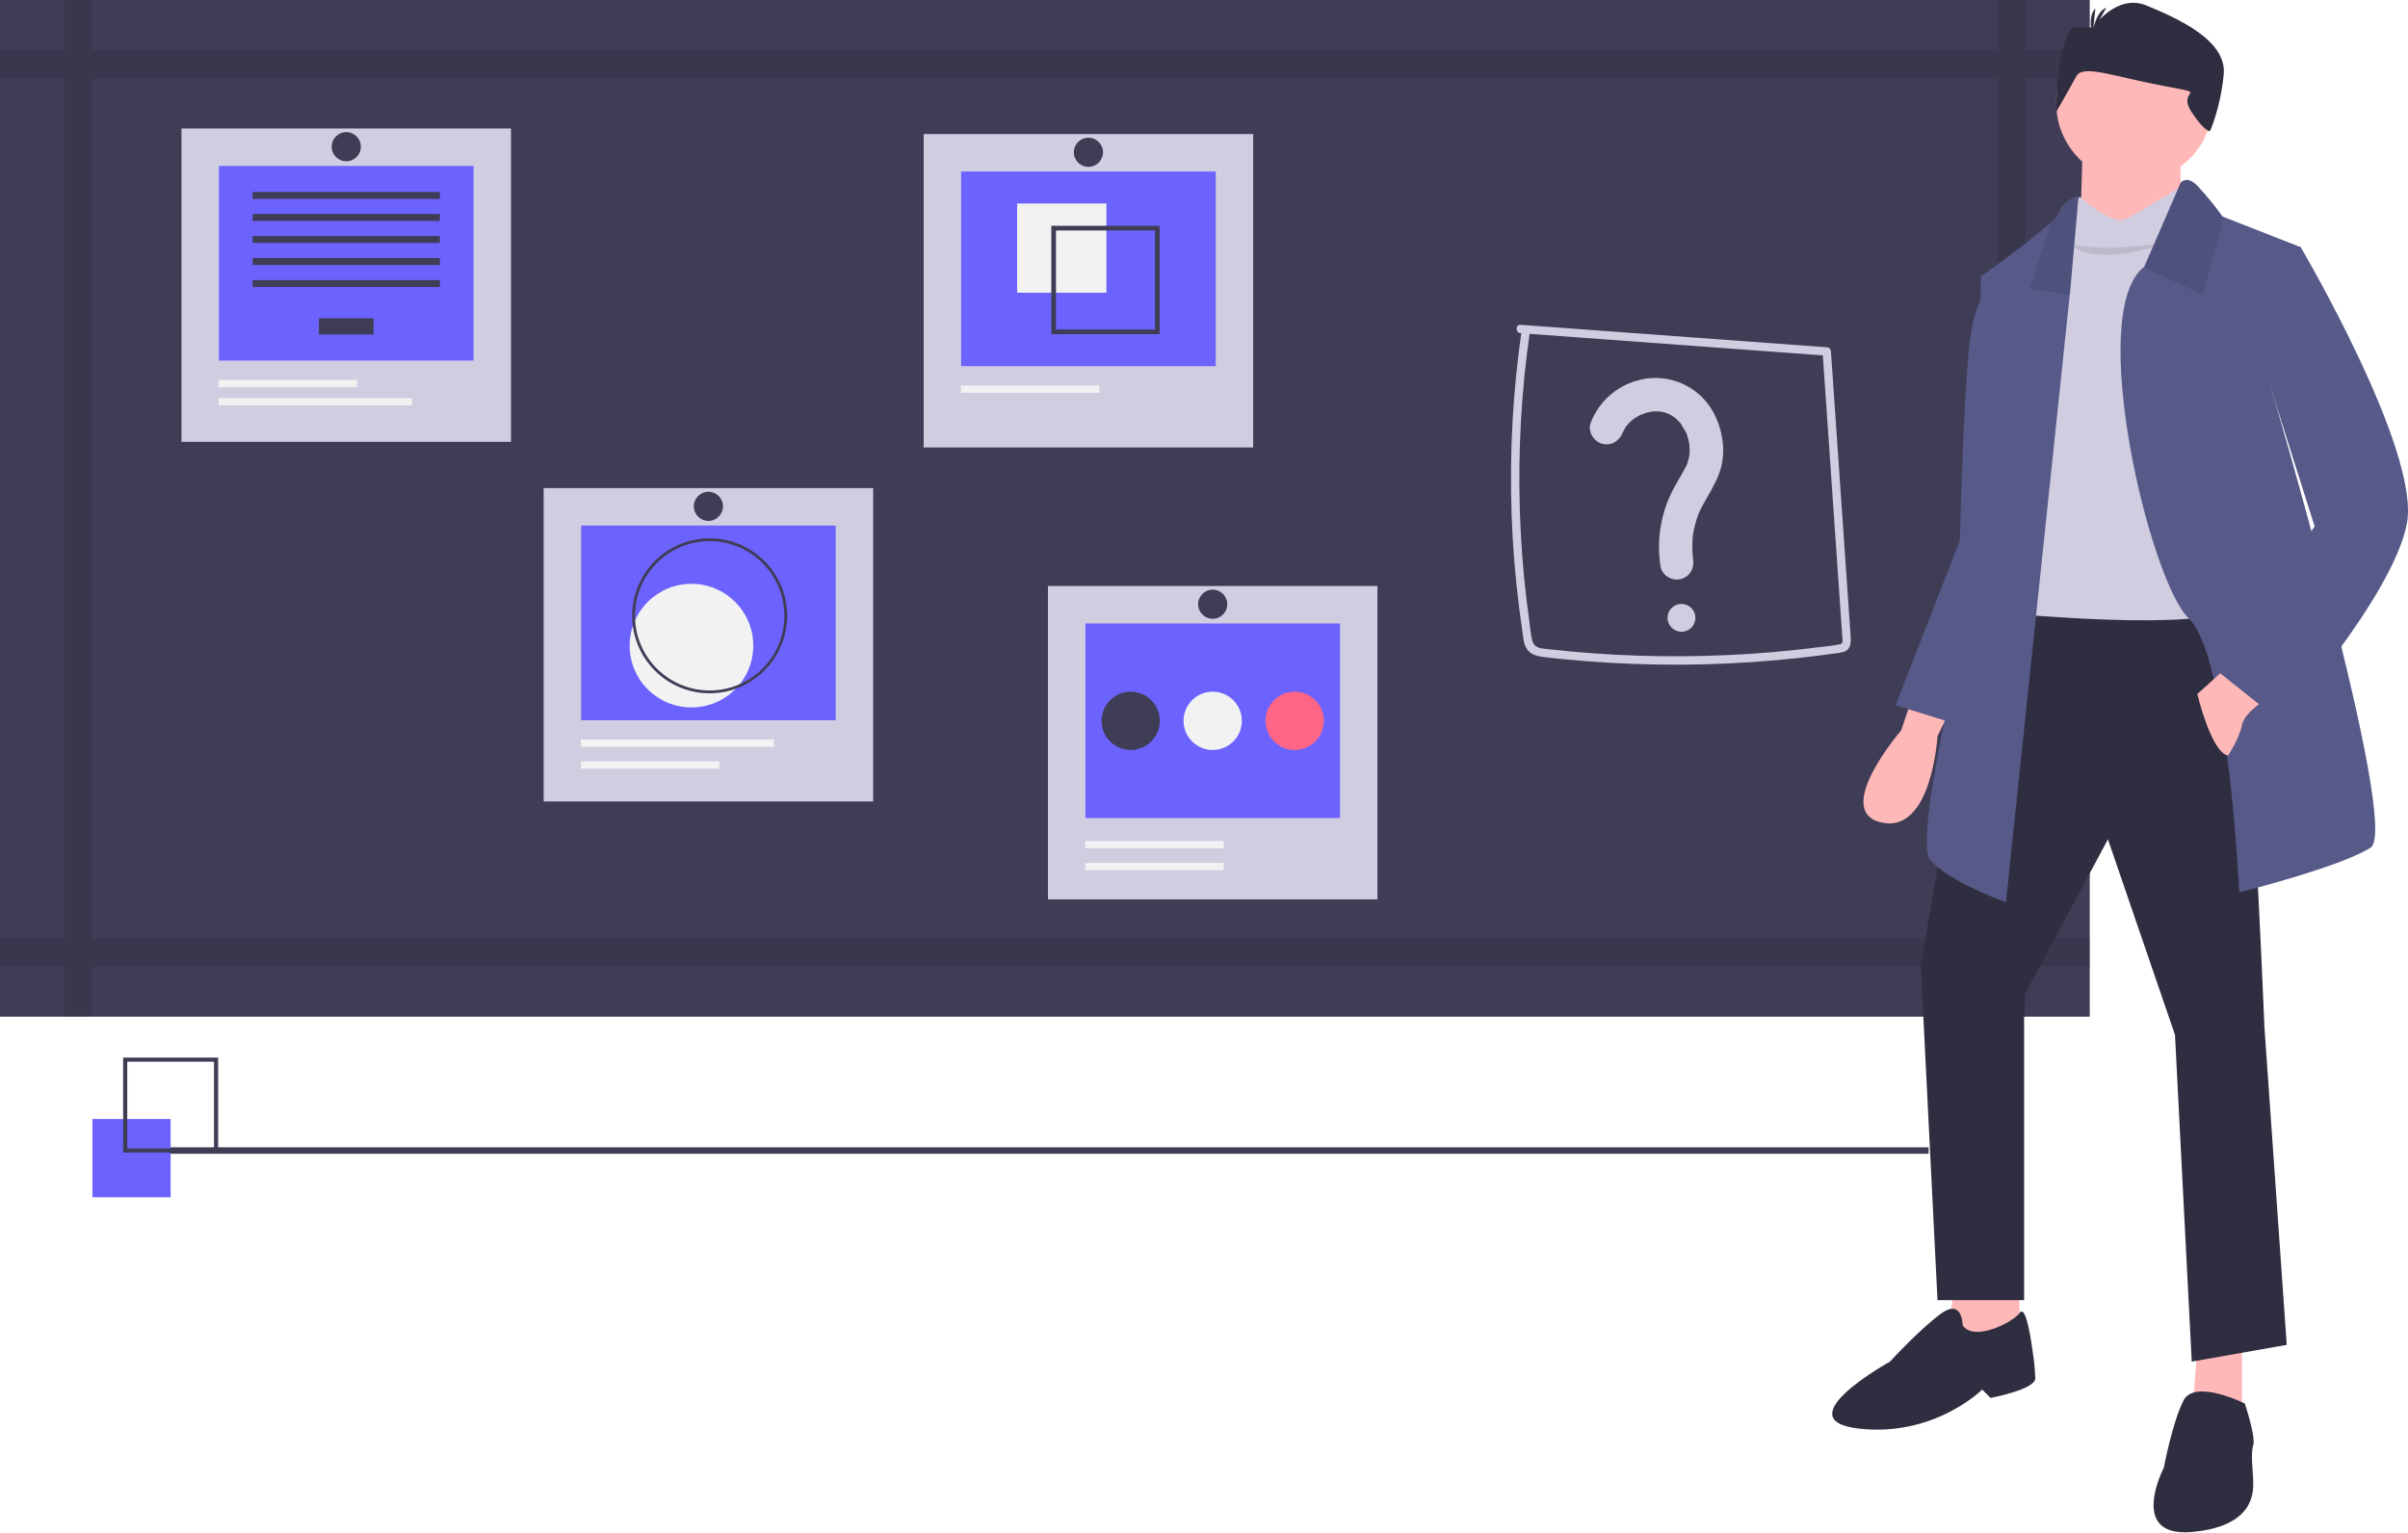
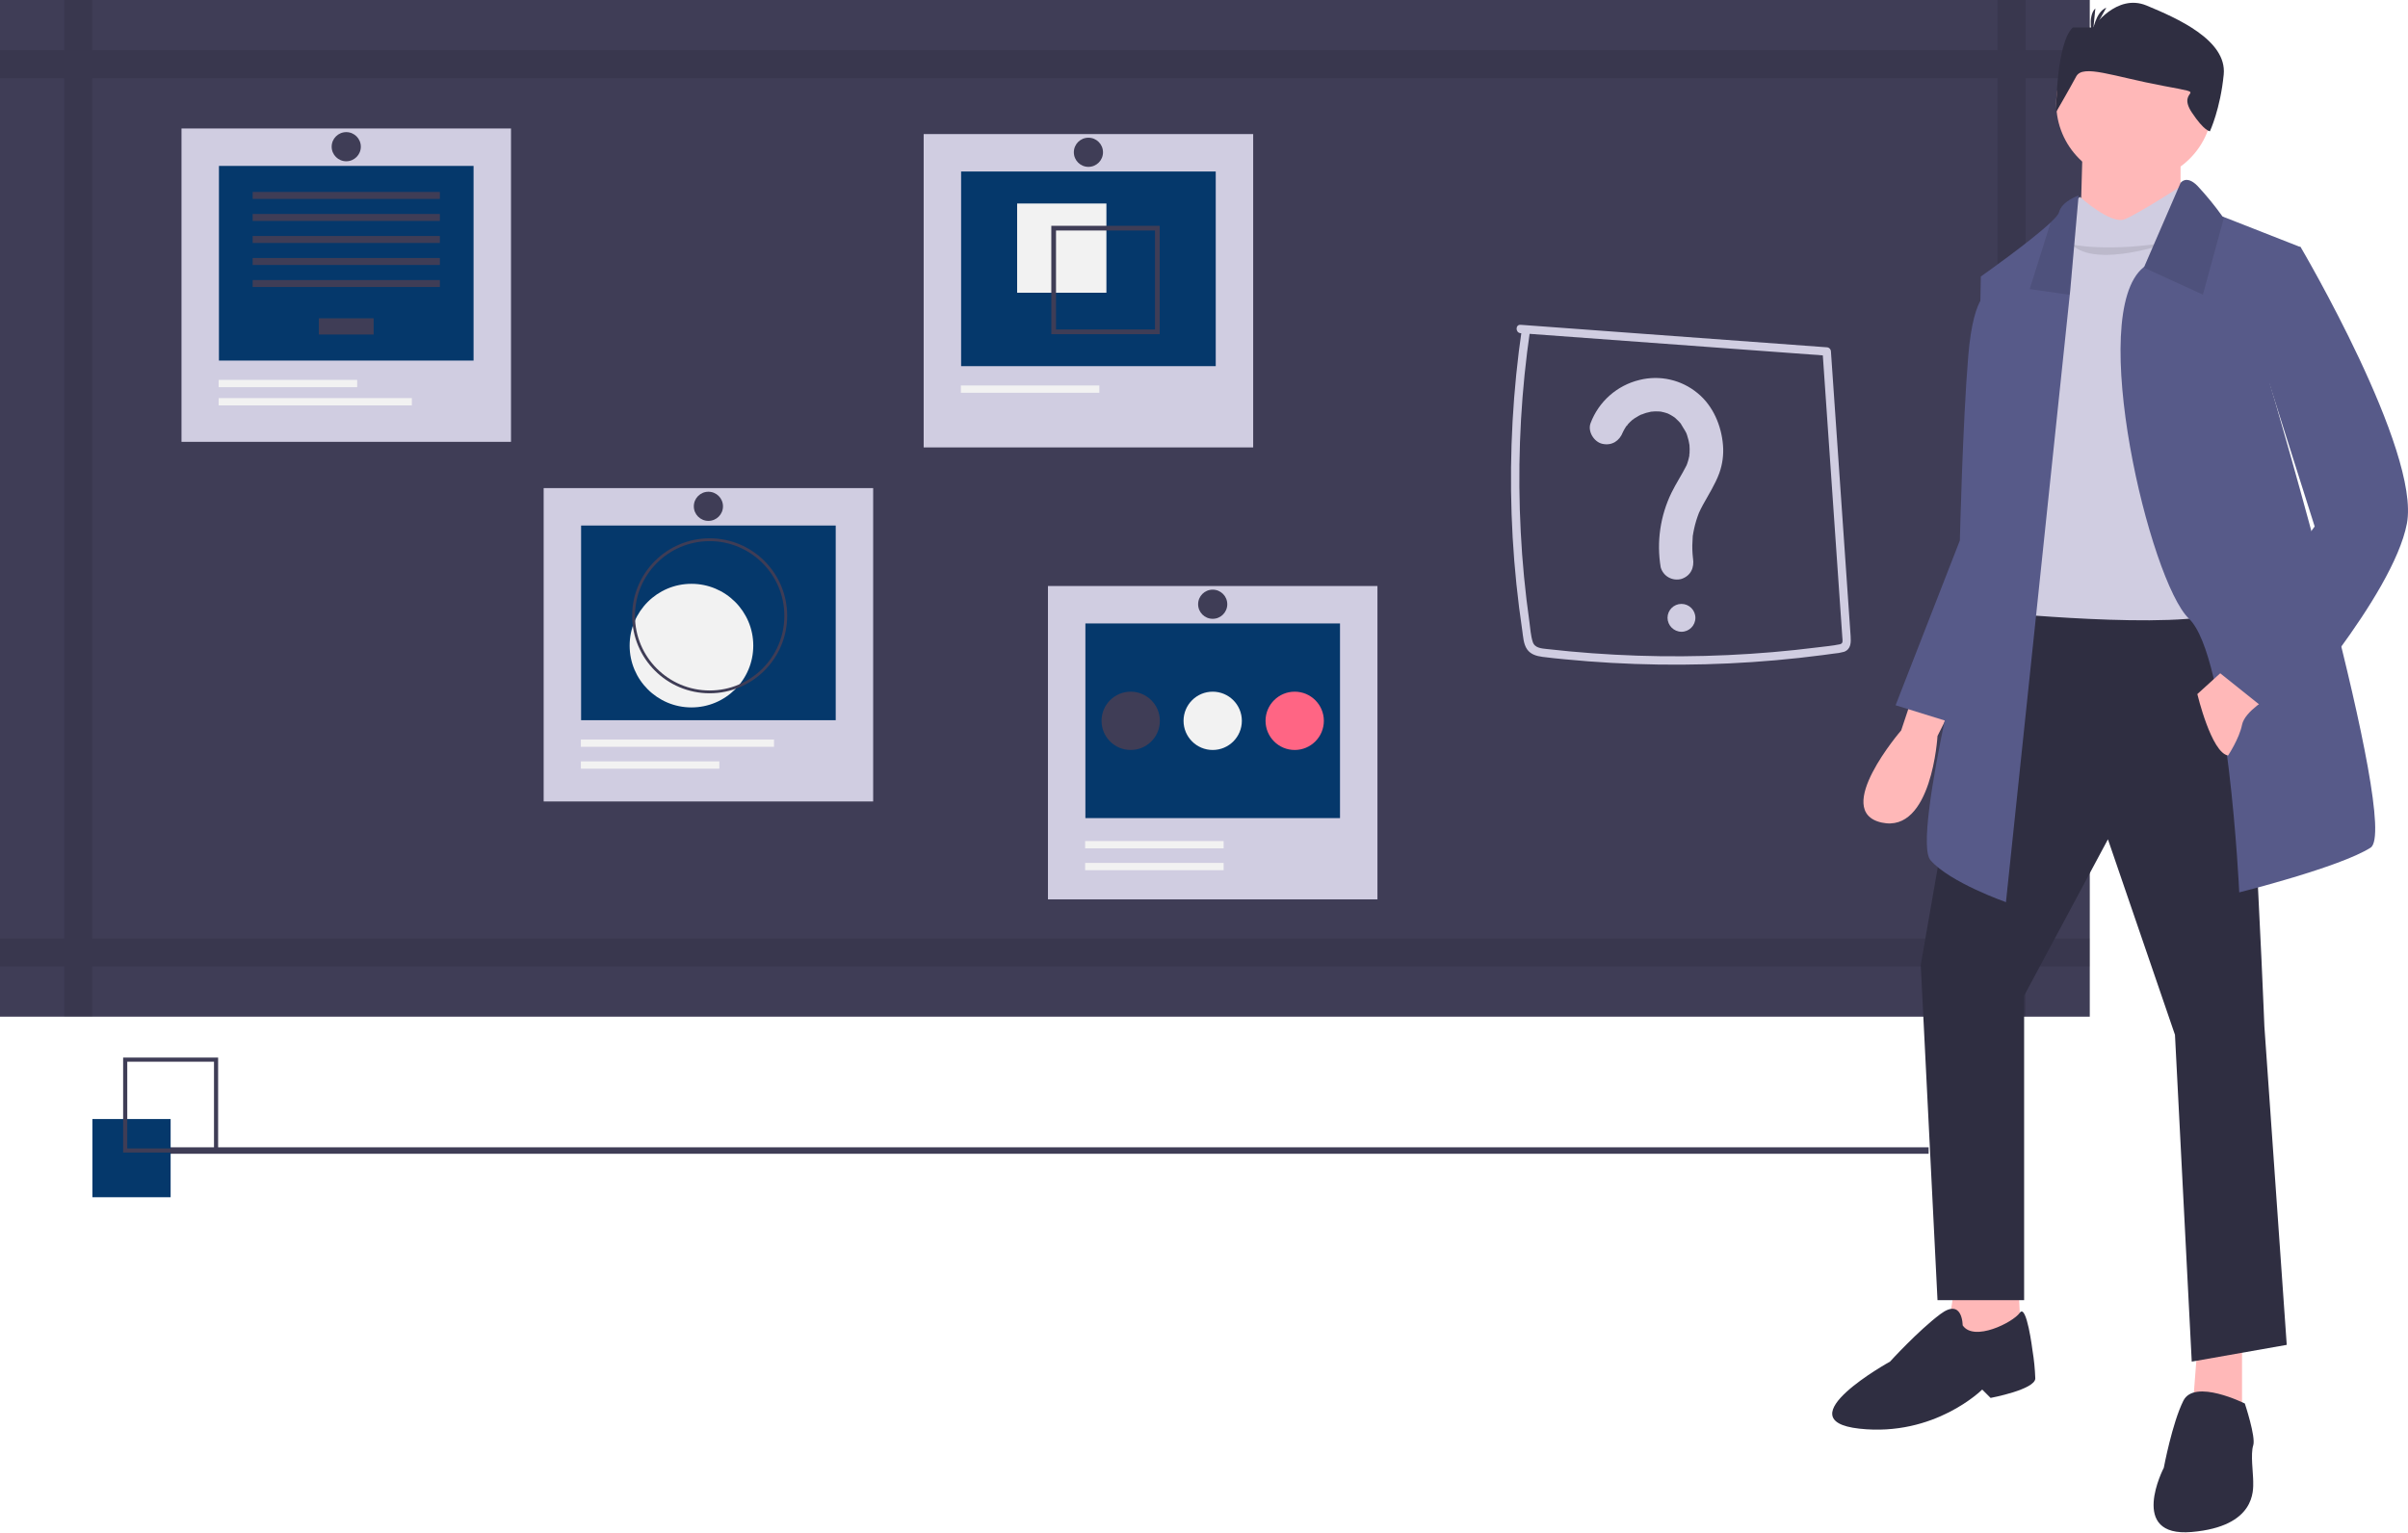
<svg xmlns="http://www.w3.org/2000/svg" id="fd86286a-adcb-4d81-b7ed-f4cd333bf213" data-name="Layer 1" width="1036.899" height="660" viewBox="0 0 1036.899 660">
  <rect x="45.029" y="494.17" width="785.452" height="2.785" fill="#3f3d56" />
  <rect width="899.868" height="437.904" fill="#3f3d56" />
  <path d="M981.419,153.685V141.655H953.749V120H941.718v21.655H121.251V120H109.22v21.655H81.551v12.03h27.67V524.219H81.551V536.249h27.67v21.655h12.03V536.249H941.718v21.655h12.03V536.249h27.67V524.219H953.749V153.685Zm-39.7,370.534H121.251V153.685H941.718Z" transform="translate(-81.55069 -120)" opacity="0.1" />
  <rect x="397.739" y="57.746" width="141.887" height="134.967" fill="#d0cde1" />
-   <rect x="413.862" y="73.869" width="109.64" height="83.842" fill="#6c63ff" />
+   <rect x="413.862" y="73.869" width="109.64" height="83.842" fill="#05386b" />
  <rect x="437.989" y="87.648" width="38.437" height="38.437" fill="#f2f2f2" />
  <path d="M534.253,217.259v46.674H580.927V217.259Zm44.649,44.649H536.278V219.284H578.903Z" transform="translate(-81.55069 -120)" fill="#3f3d56" />
  <rect x="413.754" y="166.033" width="59.637" height="3.139" fill="#f2f2f2" />
  <circle cx="468.682" cy="65.592" r="6.278" fill="#3f3d56" />
  <rect x="451.252" y="252.409" width="141.887" height="134.967" fill="#d0cde1" />
-   <rect x="467.375" y="268.532" width="109.64" height="83.842" fill="#6c63ff" />
+   <rect x="467.375" y="268.532" width="109.64" height="83.842" fill="#05386b" />
  <rect x="467.266" y="362.266" width="59.637" height="3.139" fill="#f2f2f2" />
  <rect x="467.266" y="371.682" width="59.637" height="3.139" fill="#f2f2f2" />
  <circle cx="486.884" cy="310.476" r="12.555" fill="#3f3d56" />
  <circle cx="522.195" cy="310.476" r="12.555" fill="#f2f2f2" />
  <circle cx="557.506" cy="310.476" r="12.555" fill="#ff6584" />
  <circle cx="522.195" cy="260.256" r="6.278" fill="#3f3d56" />
  <rect x="234.102" y="210.238" width="141.887" height="134.967" fill="#d0cde1" />
-   <rect x="250.225" y="226.362" width="109.64" height="83.842" fill="#6c63ff" />
+   <rect x="250.225" y="226.362" width="109.64" height="83.842" fill="#05386b" />
  <circle cx="297.745" cy="278.082" r="26.619" fill="#f2f2f2" />
  <path d="M387.141,418.614a33.374,33.374,0,1,1,33.374-33.374A33.412,33.412,0,0,1,387.141,418.614Zm0-65.534a32.16,32.16,0,1,0,32.16,32.16A32.197,32.197,0,0,0,387.141,353.079Z" transform="translate(-81.55069 -120)" fill="#3f3d56" />
  <rect x="250.117" y="327.943" width="59.637" height="3.139" fill="#f2f2f2" />
  <rect x="250.117" y="318.526" width="83.178" height="3.139" fill="#f2f2f2" />
  <circle cx="305.045" cy="218.085" r="6.278" fill="#3f3d56" />
  <rect x="78.153" y="55.339" width="141.887" height="134.967" fill="#d0cde1" />
-   <rect x="94.277" y="71.463" width="109.64" height="83.842" fill="#6c63ff" />
+   <rect x="94.277" y="71.463" width="109.64" height="83.842" fill="#05386b" />
  <rect x="137.303" y="137.099" width="23.587" height="6.99" fill="#3f3d56" />
  <rect x="108.788" y="82.68" width="80.617" height="2.996" fill="#3f3d56" />
  <rect x="108.788" y="92.165" width="80.617" height="2.996" fill="#3f3d56" />
  <rect x="108.788" y="101.651" width="80.617" height="2.996" fill="#3f3d56" />
  <rect x="108.788" y="111.137" width="80.617" height="2.996" fill="#3f3d56" />
  <rect x="108.788" y="120.623" width="80.617" height="2.996" fill="#3f3d56" />
  <rect x="94.168" y="163.627" width="59.637" height="3.139" fill="#f2f2f2" />
  <rect x="94.168" y="171.474" width="83.178" height="3.139" fill="#f2f2f2" />
  <circle cx="149.097" cy="63.186" r="6.278" fill="#3f3d56" />
  <path d="M736.341,263.51l102.758,7.55L868.159,273.195l-1.805-1.805,5.457,78.941,2.729,39.47c.11,1.595.223,3.189.331,4.784.089,1.326.454,2.604-1.116,2.931-3.123.651-6.375.922-9.539,1.321q-9.647,1.217-19.337,2.049a490.06,490.06,0,0,1-77.704.487q-9.697-.71-19.361-1.808c-2.396-.272-5.37-.374-6.245-3.061-.902-2.77-1.057-5.919-1.465-8.794q-2.725-19.208-3.714-38.614a443.034,443.034,0,0,1,2.73-77.258q.581-4.707,1.269-9.399c.331-2.272-3.146-3.253-3.48-.959a446.737,446.737,0,0,0-4.459,80.001q.699,20.072,3.214,40.026.636,5.04,1.381,10.065c.396,2.666.494,5.809,2.08,8.1,1.531,2.21,4.101,2.919,6.627,3.256,3.215.429,6.452.736,9.679,1.051a489.844,489.844,0,0,0,80.634,1.193q10.142-.687,20.25-1.794,4.979-.546,9.946-1.194,2.431-.317,4.86-.656a22.375,22.375,0,0,0,4.467-.778c3.041-1.096,3.04-4.029,2.851-6.763l-.703-10.167-1.406-20.333-5.664-81.931-.703-10.167a1.858,1.858,0,0,0-1.805-1.805l-102.758-7.55-29.06-2.135c-2.317-.17-2.306,3.44,0,3.609Z" transform="translate(-81.55069 -120)" fill="#d0cde1" />
  <path d="M780.378,306.118c.519-1.378-.786,1.59-.131.277.174-.349.337-.702.521-1.045a19.938,19.938,0,0,1,1.22-1.982c.443-.634,1.116-.879-.194.224a9.443,9.443,0,0,0,.76-.881,22.193,22.193,0,0,1,1.952-1.892c.495-.425,1.431-.786-.244.154.331-.186.639-.464.955-.677q.974-.655,2.008-1.212.517-.279,1.047-.532c.6-.287,1.6-.385-.29.098.811-.208,1.596-.591,2.407-.822q1.034-.294,2.091-.494c.629-.119,1.772-.029-.378.02.384-.009.778-.083,1.162-.109a21.941,21.941,0,0,1,2.329-.035c.388.015.773.053,1.161.077,1.287.077-1.947-.357-0.0.014a19.652,19.652,0,0,1,2.259.57,8.6,8.6,0,0,0,1.105.388l-.998-.43q.367.16.728.334a20.086,20.086,0,0,1,2.08,1.163c.334.213.653.445.98.667,1.027.699-1.377-1.176.08.101q.741.65,1.422,1.365.409.429.795.879c.433.504.764,1.426-.139-.226.827,1.511,1.86,2.882,2.639,4.441.664,1.329-.605-1.651-.101-.252.136.377.282.75.411,1.13q.385,1.141.665,2.314c.187.783.278,1.583.45,2.366-.473-2.157-.127-.909-.081-.323q.064.8.077,1.602.016,1.001-.049,2.002c-.025.391-.113.806-.108,1.196-.027-2.025.147-1.016.021-.336a22.682,22.682,0,0,1-.56,2.334q-.172.577-.374,1.143-.18.503-.38.998.582-1.355.093-.258c-1.993,3.987-4.477,7.704-6.437,11.704a53.402,53.402,0,0,0-4.68,32.162,7.222,7.222,0,0,0,3.317,4.314,7.371,7.371,0,0,0,5.562.728c4.069-1.317,5.668-4.869,5.041-8.879-.221-1.413.116,1.26-.029-.163-.062-.61-.124-1.219-.167-1.831q-.129-1.834-.105-3.674.02-1.576.152-3.148a9.33,9.33,0,0,1,.19-1.829c-.001.004-.233,1.451-.075.618.065-.344.111-.692.173-1.036a44.594,44.594,0,0,1,1.792-6.854c.173-.496.363-.986.545-1.478.482-1.3-.501,1.044.081-.215.52-1.123,1.057-2.231,1.649-3.318,2.485-4.565,5.295-8.842,7.106-13.752a28.856,28.856,0,0,0,1.602-12.03c-.67-8.419-4.239-16.96-10.892-22.411a28.407,28.407,0,0,0-25.097-5.719A30.007,30.007,0,0,0,766.457,302.28c-1.333,3.54,1.479,8.068,5.041,8.879,4.106.935,7.452-1.251,8.879-5.041Z" transform="translate(-81.55069 -120)" fill="#d0cde1" />
  <path d="M805.596,392.116a6,6,0,1,0-6-6,6.068,6.068,0,0,0,6,6Z" transform="translate(-81.55069 -120)" fill="#d0cde1" />
-   <rect x="39.789" y="481.99" width="33.685" height="33.685" fill="#6c63ff" />
+   <rect x="39.789" y="481.99" width="33.685" height="33.685" fill="#05386b" />
  <path d="M175.477,616.426H134.574V575.523h40.903Zm-39.125-1.778h37.346V577.301H136.352Z" transform="translate(-81.55069 -120)" fill="#3f3d56" />
  <path d="M905.026,420.156l-4.812,14.436s-30.076,34.888-8.421,39.7,24.061-37.294,24.061-37.294l6.015-12.03Z" transform="translate(-81.55069 -120)" fill="#ffb8b8" />
  <path d="M938.711,245.717s-7.218-1.203-9.624,27.67-3.609,79.4-3.609,79.4L897.808,423.766l34.888,10.827,16.842-80.603Z" transform="translate(-81.55069 -120)" fill="#575a89" />
  <polygon points="841.521 555.199 837.912 578.057 870.394 578.057 869.191 555.199 841.521 555.199" fill="#ffb8b8" />
  <polygon points="946.185 580.463 943.778 611.742 965.433 614.148 965.433 578.057 946.185 580.463" fill="#ffb8b8" />
  <path d="M936.305,376.847,908.635,535.648l7.218,144.364h37.294V548.881l36.091-67.37L1018.111,565.723l7.218,140.755,40.903-7.218L1056.608,562.114s-7.218-182.861-14.436-185.267S936.305,376.847,936.305,376.847Z" transform="translate(-81.55069 -120)" fill="#2f2e41" />
  <path d="M926.681,690.839s0-12.03-9.624-4.812S895.402,706.478,895.402,706.478s-45.715,25.264-13.233,28.873,52.933-16.842,52.933-16.842l3.609,3.609s19.248-3.609,19.248-8.421a92.889,92.889,0,0,0-1.203-12.03s-2.53-20.406-5.476-16.218S931.493,698.057,926.681,690.839Z" transform="translate(-81.55069 -120)" fill="#2f2e41" />
  <path d="M1048.187,724.524s-21.655-10.827-26.467-1.203-8.421,28.873-8.421,28.873S997.659,782.269,1025.329,779.863s26.467-18.045,26.467-21.655-1.203-12.03,0-15.639S1048.187,724.524,1048.187,724.524Z" transform="translate(-81.55069 -120)" fill="#2f2e41" />
  <circle cx="919.116" cy="44.512" r="33.685" fill="#ffb8b8" />
  <polygon points="896.86 60.753 895.657 104.062 938.966 100.453 938.966 60.753 896.86 60.753" fill="#ffb8b8" />
  <path d="M1022.923,198.799s-20.452,13.233-26.467,15.639-19.249-9.624-19.249-9.624-3.609,2.406-3.609,4.812-2.406,12.03-2.406,12.03L942.32,316.696l2.406,67.37s87.821,8.421,97.446-2.406-4.812-166.018-4.812-166.018Z" transform="translate(-81.55069 -120)" fill="#d0cde1" />
  <path d="M1016.908,224.062s-32.482,12.03-43.309,1.203C973.599,225.265,989.238,228.874,1016.908,224.062Z" transform="translate(-81.55069 -120)" opacity="0.1" />
  <path d="M1102.323,485.12c-13.233,8.421-56.542,19.249-56.542,19.249s-4.728-101.837-21.655-117.897c-16.83-15.988-44.308-131.251-19.597-151.293a3.703,3.703,0,0,1,.349-.289l15.639-36.091s2.406-3.609,7.218,1.203a131.366,131.366,0,0,1,10.827,13.233l.686.277,32.999,12.957-13.233,58.949S1115.557,476.699,1102.323,485.12Z" transform="translate(-81.55069 -120)" fill="#575a89" />
  <path d="M1039.248,213.512l-9.107,33.408-25.613-11.742a3.703,3.703,0,0,1,.349-.289l15.639-36.091s2.406-3.609,7.218,1.203a131.366,131.366,0,0,1,10.827,13.233Z" transform="translate(-81.55069 -120)" opacity="0.1" />
  <path d="M976.606,204.212l-3.609,40.903-.192,1.865L945.328,508.579s-24.061-8.421-32.482-18.045,19.249-116.694,19.249-116.694l2.406-134.74s21.342-15.026,30.064-23.279c2.045-1.925,3.393-3.477,3.621-4.391C969.388,206.618,976.606,204.212,976.606,204.212Z" transform="translate(-81.55069 -120)" fill="#575a89" />
  <path d="M976.606,204.212l-3.609,40.903-.192,1.865-17.252-2.466,9.011-28.692c2.045-1.925,3.393-3.477,3.621-4.391C969.388,206.618,976.606,204.212,976.606,204.212Z" transform="translate(-81.55069 -120)" opacity="0.1" />
  <path d="M1040.969,406.923l-13.233,12.03s6.015,25.264,13.233,26.467c0,0,4.812-7.218,6.015-13.233s12.03-12.03,12.03-12.03Z" transform="translate(-81.55069 -120)" fill="#ffb8b8" />
  <path d="M1056.608,224.062l15.639,2.406s51.73,87.821,45.715,119.1-54.136,85.415-54.136,85.415l-30.076-24.061,44.512-60.152L1055.405,274.59Z" transform="translate(-81.55069 -120)" fill="#575a89" />
  <path d="M966.906,168.296s0-29.707,7.219-36.458h8.663s10.107-14.853,23.101-9.452,34.651,14.853,33.207,29.707-5.946,24.45-5.946,24.45-2.406,0-7.769-8.075c-7.166-10.79,9.385-7.427-12.272-11.478s-34.651-9.452-37.538-4.051S966.906,168.296,966.906,168.296Z" transform="translate(-81.55069 -120)" fill="#2f2e41" />
  <path d="M982.645,133.854s1.154-8.682,5.903-10.551Z" transform="translate(-81.55069 -120)" fill="#2f2e41" />
  <path d="M982.624,135.64s-2.41-8.42,1.198-12.031Z" transform="translate(-81.55069 -120)" fill="#2f2e41" />
</svg>
